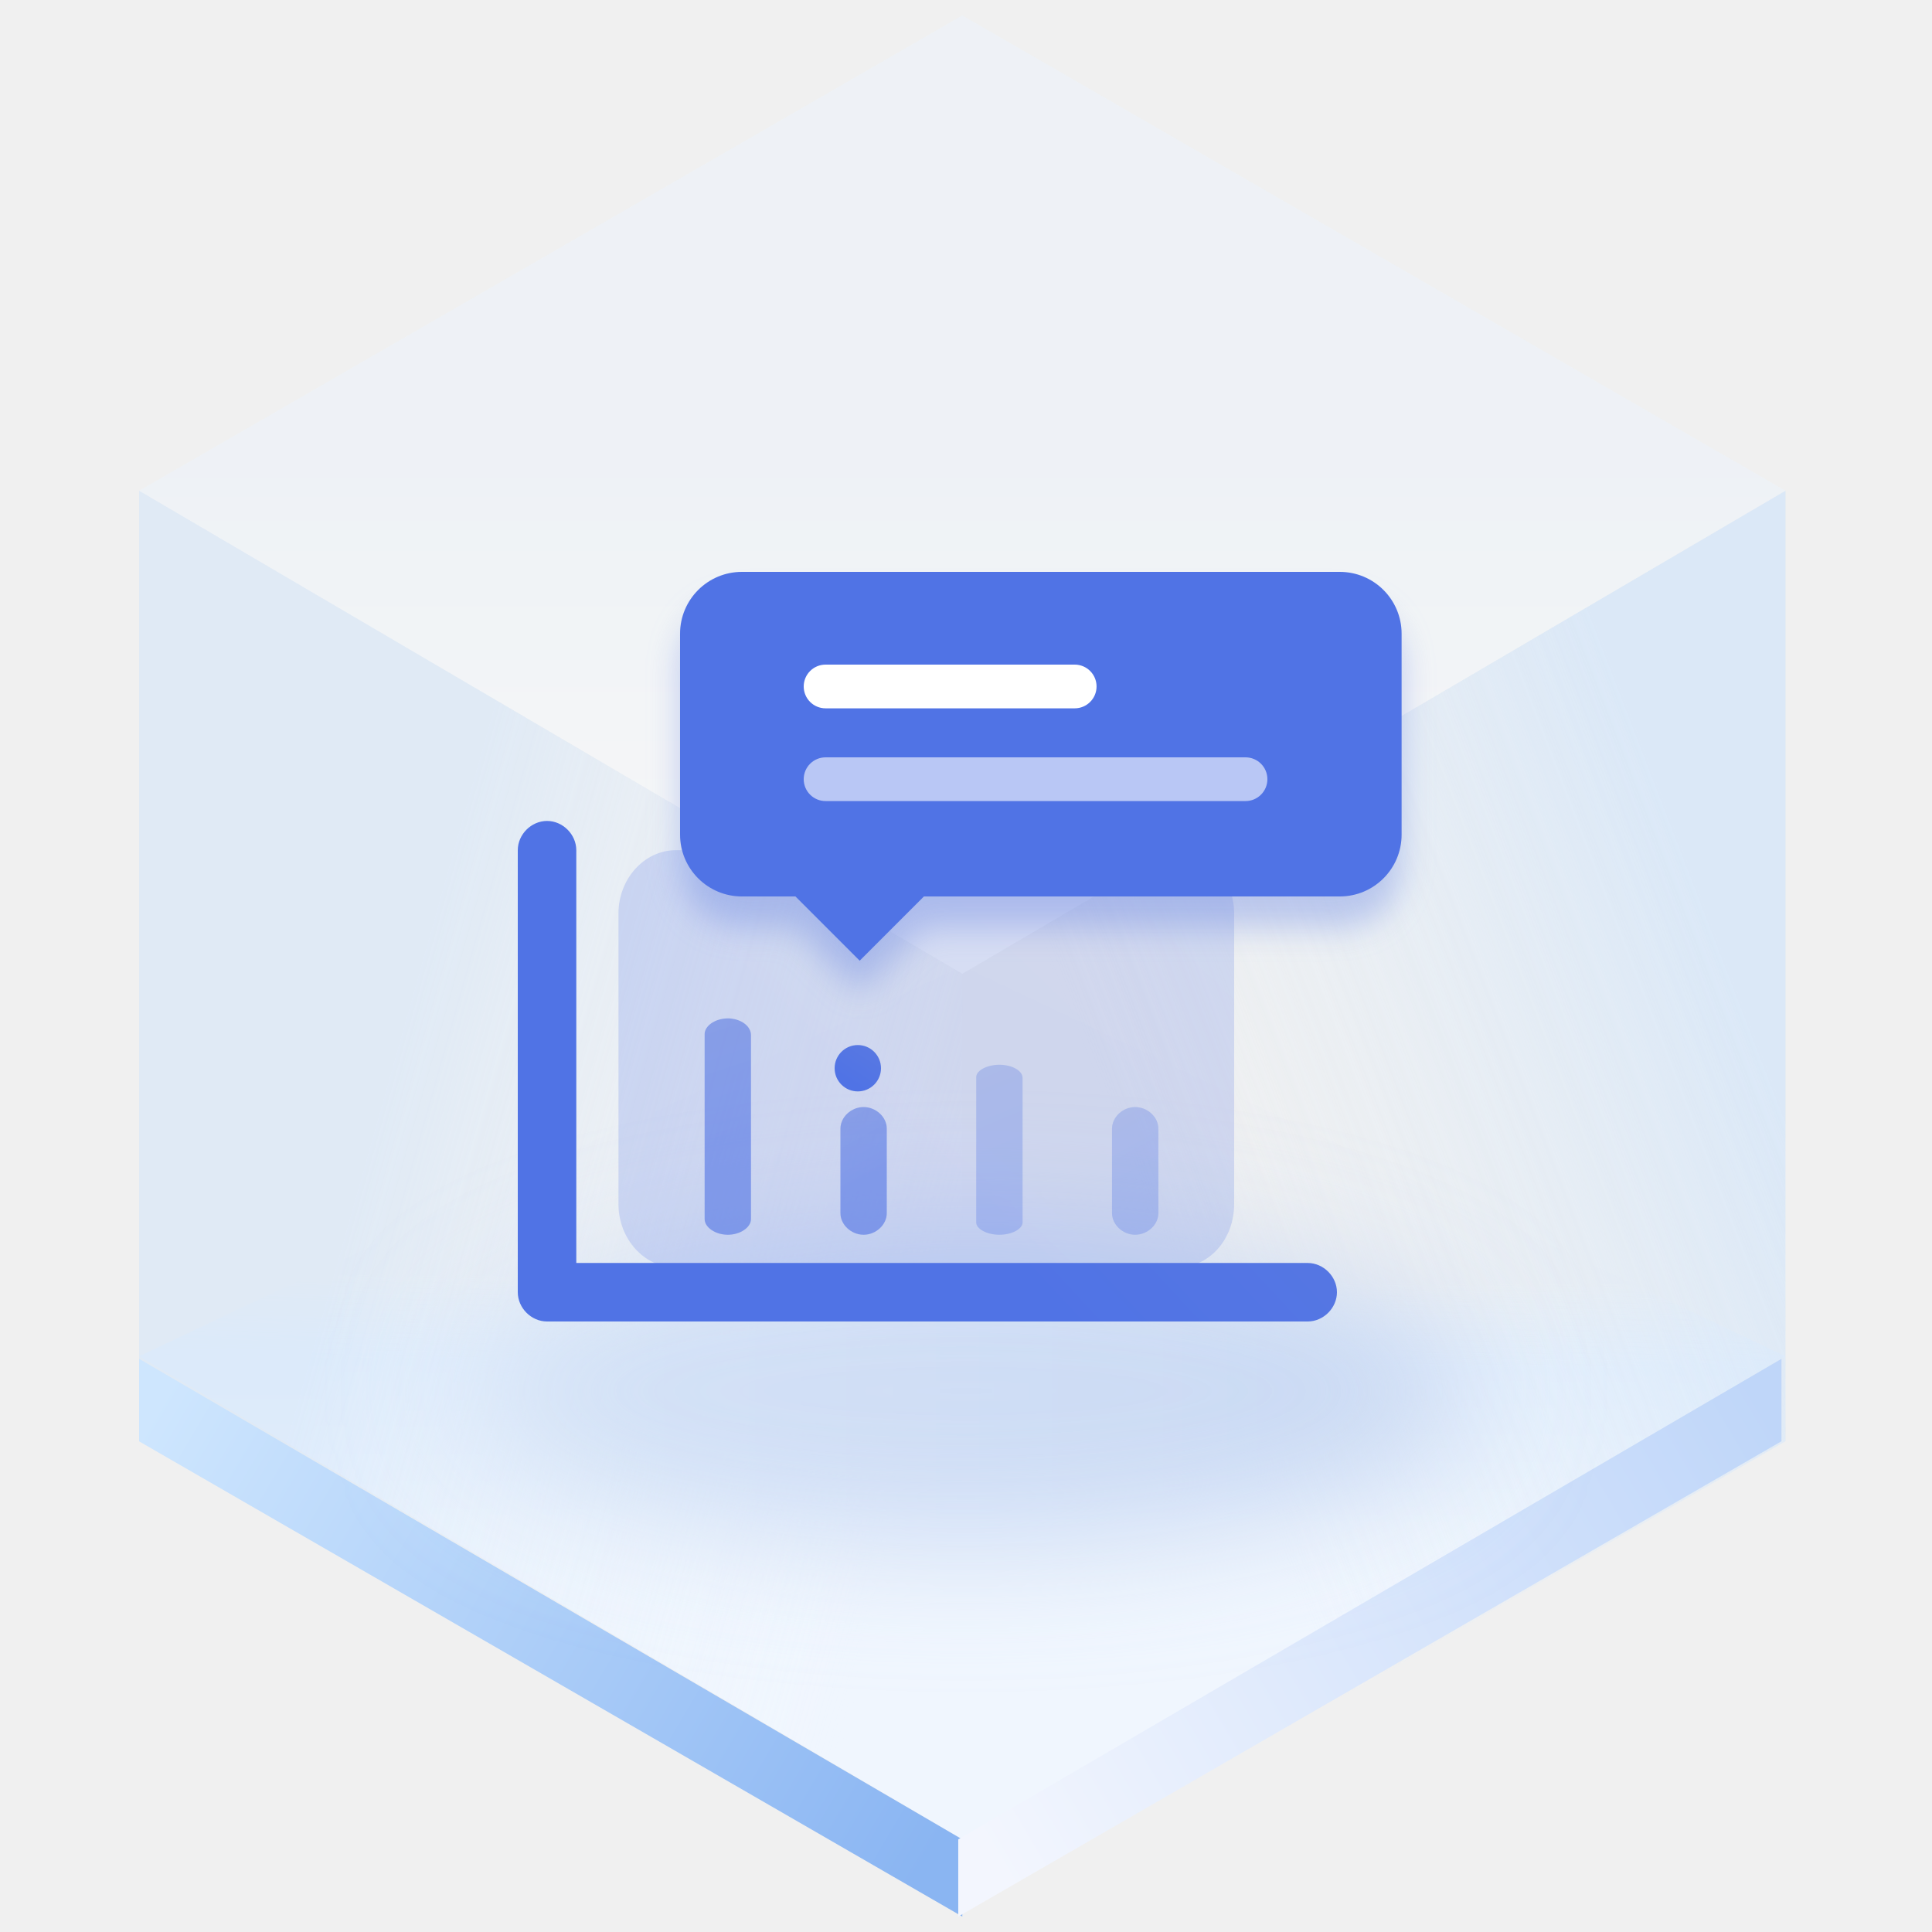
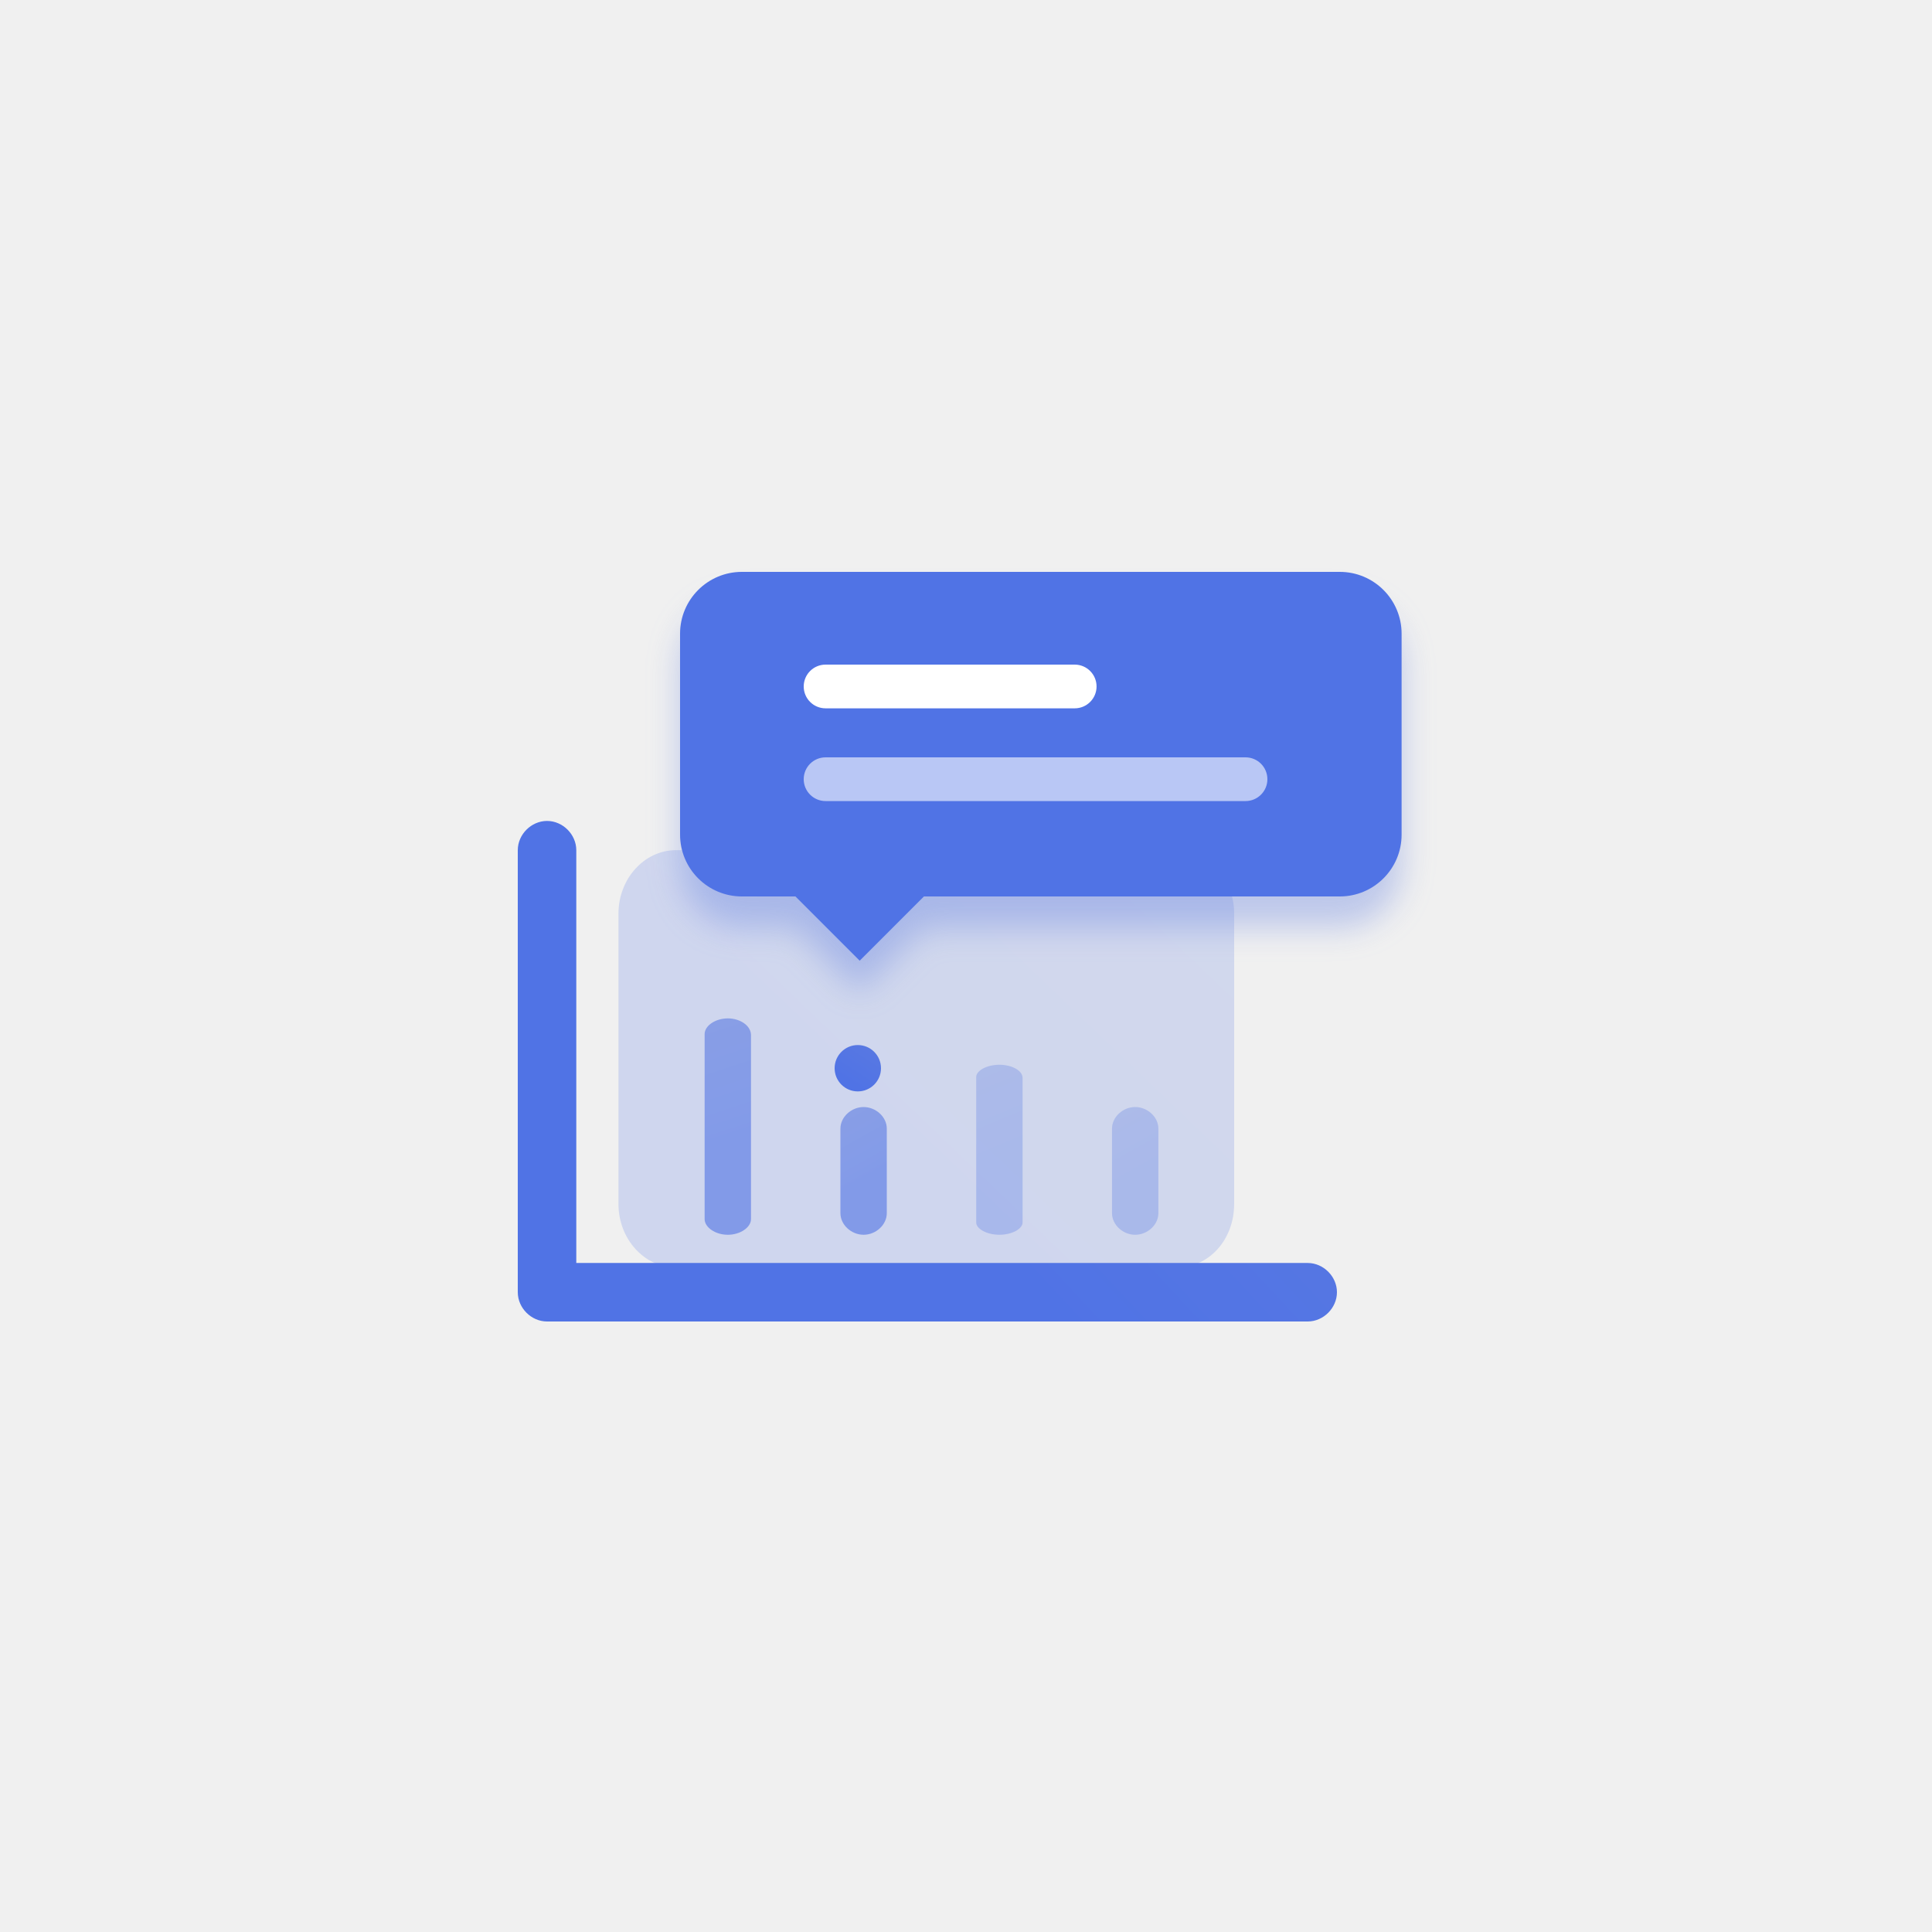
<svg xmlns="http://www.w3.org/2000/svg" xmlns:xlink="http://www.w3.org/1999/xlink" width="125px" height="125px" viewBox="0 0 125 125" version="1.1">
  <defs>
-     <linearGradient x1="50%" y1="45.969%" x2="50%" y2="100%" id="linearGradient-1">
-       <stop stop-color="#ECF3FB" offset="0%" />
-       <stop stop-color="#FFFFFF" offset="100%" />
-     </linearGradient>
-     <linearGradient x1="50.396%" y1="35.933%" x2="50%" y2="64.067%" id="linearGradient-2">
-       <stop stop-color="#E3EFFD" stop-opacity="0.006" offset="0%" />
-       <stop stop-color="#E5F0FD" offset="34.06%" />
-       <stop stop-color="#F0F6FE" offset="100%" />
-     </linearGradient>
-     <linearGradient x1="33.333%" y1="34.496%" x2="96.974%" y2="65.442%" id="linearGradient-3">
-       <stop stop-color="#D5E6F9" offset="0%" />
-       <stop stop-color="#F7FBFF" stop-opacity="0" offset="100%" />
-     </linearGradient>
-     <linearGradient x1="90.991%" y1="29.431%" x2="33.333%" y2="67.747%" id="linearGradient-4">
-       <stop stop-color="#D5E6F9" offset="0%" />
-       <stop stop-color="#E7F0F9" stop-opacity="0" offset="100%" />
-     </linearGradient>
-     <linearGradient x1="-5.803%" y1="27.05%" x2="103.63%" y2="71.133%" id="linearGradient-5">
-       <stop stop-color="#CEE6FE" offset="0%" />
-       <stop stop-color="#8AB5F2" offset="100%" />
-     </linearGradient>
-     <linearGradient x1="-5.803%" y1="27.05%" x2="103.63%" y2="71.133%" id="linearGradient-6">
-       <stop stop-color="#BFD6F9" offset="0%" />
-       <stop stop-color="#F3F6FE" offset="100%" />
-     </linearGradient>
-     <linearGradient x1="89.847%" y1="61.735%" x2="0%" y2="61.735%" id="linearGradient-7">
-       <stop stop-color="#CAD9F3" offset="0%" />
-       <stop stop-color="#D5E3F7" offset="100%" />
-     </linearGradient>
-     <filter x="-18.5%" y="-60.0%" width="136.9%" height="220.0%" filterUnits="objectBoundingBox" id="filter-8">
-       <feGaussianBlur stdDeviation="4" in="SourceGraphic" />
-     </filter>
-     <linearGradient x1="44.099%" y1="66.923%" x2="128.793%" y2="6.898%" id="linearGradient-9">
+     <linearGradient x1="44.099%" y1="66.923%" x2="128.793%" y2="6.898%" id="linearGradient-1">
      <stop stop-color="#5073E5" offset="0%" />
      <stop stop-color="#5E7CE0" offset="100%" />
    </linearGradient>
-     <linearGradient x1="44.099%" y1="63.42%" x2="128.793%" y2="15.82%" id="linearGradient-10">
+     <linearGradient x1="44.099%" y1="63.42%" x2="128.793%" y2="15.82%" id="linearGradient-2">
      <stop stop-color="#5073E5" offset="0%" />
      <stop stop-color="#5E7CE0" offset="100%" />
    </linearGradient>
-     <linearGradient x1="44.099%" y1="63.42%" x2="128.793%" y2="15.82%" id="linearGradient-11">
+     <linearGradient x1="44.099%" y1="63.42%" x2="128.793%" y2="15.82%" id="linearGradient-3">
      <stop stop-color="#5073E5" offset="0%" />
      <stop stop-color="#5E7CE0" offset="100%" />
    </linearGradient>
-     <linearGradient x1="44.099%" y1="54.854%" x2="128.793%" y2="37.636%" id="linearGradient-12">
+     <linearGradient x1="44.099%" y1="54.854%" x2="128.793%" y2="37.636%" id="linearGradient-4">
      <stop stop-color="#5073E5" offset="0%" />
      <stop stop-color="#5E7CE0" offset="100%" />
    </linearGradient>
-     <linearGradient x1="44.099%" y1="86.839%" x2="128.793%" y2="-43.825%" id="linearGradient-13">
+     <linearGradient x1="44.099%" y1="86.839%" x2="128.793%" y2="-43.825%" id="linearGradient-5">
      <stop stop-color="#5073E5" offset="0%" />
      <stop stop-color="#5E7CE0" offset="100%" />
    </linearGradient>
-     <linearGradient x1="44.099%" y1="51.692%" x2="128.793%" y2="45.692%" id="linearGradient-14">
+     <linearGradient x1="44.099%" y1="51.692%" x2="128.793%" y2="45.692%" id="linearGradient-6">
      <stop stop-color="#5073E5" offset="0%" />
      <stop stop-color="#5E7CE0" offset="100%" />
    </linearGradient>
-     <linearGradient x1="44.099%" y1="52.74%" x2="128.793%" y2="43.021%" id="linearGradient-15">
+     <linearGradient x1="44.099%" y1="52.74%" x2="128.793%" y2="43.021%" id="linearGradient-7">
      <stop stop-color="#5073E5" offset="0%" />
      <stop stop-color="#5E7CE0" offset="100%" />
    </linearGradient>
-     <path d="M42.683,0 C44.892,3.51840692e-15 46.683,1.791 46.683,4 L46.683,17 C46.683,19.209 44.892,21 42.683,21 L15.778,21 L11.621,25.157 L7.464,21 L4,21 C1.791,21 2.23265109e-15,19.209 0,17 L0,4 C-2.705415e-16,1.791 1.791,4.05812251e-16 4,0 L42.683,0 Z" id="path-16" />
-     <filter x="-8.6%" y="-8.0%" width="117.1%" height="131.8%" filterUnits="objectBoundingBox" id="filter-17">
+     <path d="M42.683,0 C44.892,3.51840692e-15 46.683,1.791 46.683,4 L46.683,17 C46.683,19.209 44.892,21 42.683,21 L15.778,21 L11.621,25.157 L7.464,21 L4,21 C1.791,21 2.23265109e-15,19.209 0,17 L0,4 C-2.705415e-16,1.791 1.791,4.05812251e-16 4,0 L42.683,0 Z" id="path-8" />
+     <filter x="-8.6%" y="-8.0%" width="117.1%" height="131.8%" filterUnits="objectBoundingBox" id="filter-9">
      <feOffset dx="0" dy="2" in="SourceAlpha" result="shadowOffsetOuter1" />
      <feGaussianBlur stdDeviation="1" in="shadowOffsetOuter1" result="shadowBlurOuter1" />
      <feColorMatrix values="0 0 0 0 0.369   0 0 0 0 0.486   0 0 0 0 0.878  0 0 0 0.35 0" type="matrix" in="shadowBlurOuter1" />
    </filter>
  </defs>
-   <g id="页面一" stroke="none" stroke-width="1" fill="none" fill-rule="evenodd">
+   <g id="组件总览" stroke="none" stroke-width="1" fill="none" fill-rule="evenodd">
    <g id="-TinyUI-Vue-组件总览3" transform="translate(-1869, -334)">
      <g id="编组-25备份-3" transform="translate(1771, 301)">
        <g id="chart-question-常见问题示例" transform="translate(98, 33)">
-           <g id="编组">
-             <g transform="translate(9, 1)" id="多边形">
-               <polygon fill="url(#linearGradient-1)" opacity="0.546" points="53.261 0 106.521 30.75 53.261 62 0 30.75" />
-               <polygon fill="url(#linearGradient-2)" points="53.261 61.5 106.521 86.75 53.261 118 0 86.75" />
-               <polygon fill="url(#linearGradient-3)" opacity="0.601" points="53.261 62 53.261 123 7.39138783e-15 92.25 0 30.75" />
-               <polygon fill="url(#linearGradient-4)" opacity="0.791" points="53.261 62 106.521 30.75 106.521 92.25 53.261 123" />
-               <polygon fill="url(#linearGradient-5)" points="53.261 118.008 53.261 123 7.39138783e-15 92.25 0 86.916" />
-               <polygon fill="url(#linearGradient-6)" transform="translate(79.63028, 104.9581) scale(-1, 1) translate(-79.63028, -104.9581) " points="106.261 118.008 106.261 123 53 92.25 53 86.916" />
-             </g>
-             <ellipse id="椭圆形" fill="url(#linearGradient-7)" filter="url(#filter-8)" cx="62.5" cy="90" rx="32.5" ry="10" />
-           </g>
+           <g id="编组" />
          <g id="图表-(3)" transform="translate(34, 53.61429)">
-             <path d="M42.136,28.393 L9.729,28.393 C7.686,28.393 6.014,26.545 6.014,24.286 L6.014,5.499 C6.014,3.241 7.686,1.393 9.729,1.393 L42.136,1.393 C44.179,1.393 45.85,3.241 45.85,5.499 L45.85,24.286 C45.85,26.545 44.271,28.393 42.136,28.393 Z" id="路径" fill="url(#linearGradient-9)" opacity="0.204" />
-             <path d="M50.607,31.386 L1.393,31.386 C0.65,31.386 0,30.736 0,29.993 L0,1.393 C0,0.65 0.65,0 1.393,0 C2.136,0 2.786,0.65 2.786,1.393 L2.786,28.6 L50.607,28.6 C51.35,28.6 52,29.25 52,29.993 C52,30.736 51.35,31.386 50.607,31.386 Z" id="路径" stroke="url(#linearGradient-11)" fill="url(#linearGradient-10)" />
-             <path d="M24.614,23.643 L19.136,23.643 C18.393,23.643 17.743,22.943 17.743,22.143 C17.743,21.343 18.393,20.643 19.136,20.643 L24.614,20.643 C25.357,20.643 26.007,21.343 26.007,22.143 C26.007,22.943 25.357,23.643 24.614,23.643 Z" id="路径" fill="url(#linearGradient-12)" opacity="0.605" transform="translate(21.875, 22.14286) rotate(-90) translate(-21.875, -22.14286) " />
-             <circle id="椭圆形" fill="url(#linearGradient-13)" cx="21.5" cy="15.5" r="1.5" />
-             <path d="M19.007,20.775 L7.104,20.775 C6.563,20.775 6.089,20.075 6.089,19.275 C6.089,18.475 6.563,17.775 7.104,17.775 L19.075,17.775 C19.616,17.775 20.089,18.475 20.089,19.275 C20.089,20.075 19.616,20.775 19.007,20.775 L19.007,20.775 Z" id="路径" fill="url(#linearGradient-14)" opacity="0.605" transform="translate(13.08929, 19.275) rotate(-90) translate(-13.08929, -19.275) " />
-             <path d="M42.186,23.643 L36.707,23.643 C35.964,23.643 35.314,22.943 35.314,22.143 C35.314,21.343 35.964,20.643 36.707,20.643 L42.186,20.643 C42.929,20.643 43.579,21.343 43.579,22.143 C43.579,22.943 42.929,23.643 42.186,23.643 Z" id="路径" fill="url(#linearGradient-12)" opacity="0.304" transform="translate(39.44643, 22.14286) rotate(-90) translate(-39.44643, -22.14286) " />
-             <path d="M35.31,22.275 L25.958,22.275 C25.533,22.275 25.161,21.575 25.161,20.775 C25.161,19.975 25.533,19.275 25.958,19.275 L35.364,19.275 C35.789,19.275 36.161,19.975 36.161,20.775 C36.161,21.575 35.789,22.275 35.31,22.275 L35.31,22.275 Z" id="路径" fill="url(#linearGradient-15)" opacity="0.304" transform="translate(30.66071, 20.775) rotate(-90) translate(-30.66071, -20.775) " />
+             <path d="M42.136,28.393 L9.729,28.393 C7.686,28.393 6.014,26.545 6.014,24.286 L6.014,5.499 C6.014,3.241 7.686,1.393 9.729,1.393 L42.136,1.393 C44.179,1.393 45.85,3.241 45.85,5.499 L45.85,24.286 C45.85,26.545 44.271,28.393 42.136,28.393 Z" id="路径" fill="url(#linearGradient-1)" opacity="0.204" />
+             <path d="M50.607,31.386 L1.393,31.386 C0.65,31.386 0,30.736 0,29.993 L0,1.393 C0,0.65 0.65,0 1.393,0 C2.136,0 2.786,0.65 2.786,1.393 L2.786,28.6 L50.607,28.6 C51.35,28.6 52,29.25 52,29.993 C52,30.736 51.35,31.386 50.607,31.386 Z" id="路径" stroke="url(#linearGradient-3)" fill="url(#linearGradient-2)" />
+             <path d="M24.614,23.643 L19.136,23.643 C18.393,23.643 17.743,22.943 17.743,22.143 C17.743,21.343 18.393,20.643 19.136,20.643 L24.614,20.643 C25.357,20.643 26.007,21.343 26.007,22.143 C26.007,22.943 25.357,23.643 24.614,23.643 Z" id="路径" fill="url(#linearGradient-4)" opacity="0.605" transform="translate(21.875, 22.14286) rotate(-90) translate(-21.875, -22.14286) " />
+             <circle id="椭圆形" fill="url(#linearGradient-5)" cx="21.5" cy="15.5" r="1.5" />
+             <path d="M19.007,20.775 L7.104,20.775 C6.563,20.775 6.089,20.075 6.089,19.275 C6.089,18.475 6.563,17.775 7.104,17.775 L19.075,17.775 C19.616,17.775 20.089,18.475 20.089,19.275 C20.089,20.075 19.616,20.775 19.007,20.775 L19.007,20.775 Z" id="路径" fill="url(#linearGradient-6)" opacity="0.605" transform="translate(13.08929, 19.275) rotate(-90) translate(-13.08929, -19.275) " />
+             <path d="M42.186,23.643 L36.707,23.643 C35.964,23.643 35.314,22.943 35.314,22.143 C35.314,21.343 35.964,20.643 36.707,20.643 L42.186,20.643 C42.929,20.643 43.579,21.343 43.579,22.143 C43.579,22.943 42.929,23.643 42.186,23.643 Z" id="路径" fill="url(#linearGradient-4)" opacity="0.304" transform="translate(39.44643, 22.14286) rotate(-90) translate(-39.44643, -22.14286) " />
+             <path d="M35.31,22.275 L25.958,22.275 C25.533,22.275 25.161,21.575 25.161,20.775 C25.161,19.975 25.533,19.275 25.958,19.275 L35.364,19.275 C35.789,19.275 36.161,19.975 36.161,20.775 C36.161,21.575 35.789,22.275 35.31,22.275 L35.31,22.275 Z" id="路径" fill="url(#linearGradient-7)" opacity="0.304" transform="translate(30.66071, 20.775) rotate(-90) translate(-30.66071, -20.775) " />
          </g>
          <g id="编组-8" transform="translate(44, 37)">
            <g id="形状结合">
-               <use fill="black" fill-opacity="1" filter="url(#filter-17)" xlink:href="#path-16" />
-               <use fill="#5073E5" fill-rule="evenodd" xlink:href="#path-16" />
+               <use fill="black" fill-opacity="1" filter="url(#filter-9)" xlink:href="#path-8" />
+               <use fill="#5073E5" fill-rule="evenodd" xlink:href="#path-8" />
            </g>
            <path d="M9.415,6 L25.533,6 C26.314,6 26.947,6.633 26.947,7.415 C26.947,8.196 26.314,8.829 25.533,8.829 L9.415,8.829 C8.633,8.829 8,8.196 8,7.415 C8,6.633 8.633,6 9.415,6 Z" id="矩形" fill="#FFFFFF" />
            <path d="M9.415,12 L36.585,12 C37.367,12 38,12.633 38,13.415 C38,14.196 37.367,14.829 36.585,14.829 L9.415,14.829 C8.633,14.829 8,14.196 8,13.415 C8,12.633 8.633,12 9.415,12 Z" id="矩形" fill="#FFFFFF" opacity="0.6" />
          </g>
        </g>
      </g>
    </g>
  </g>
</svg>
